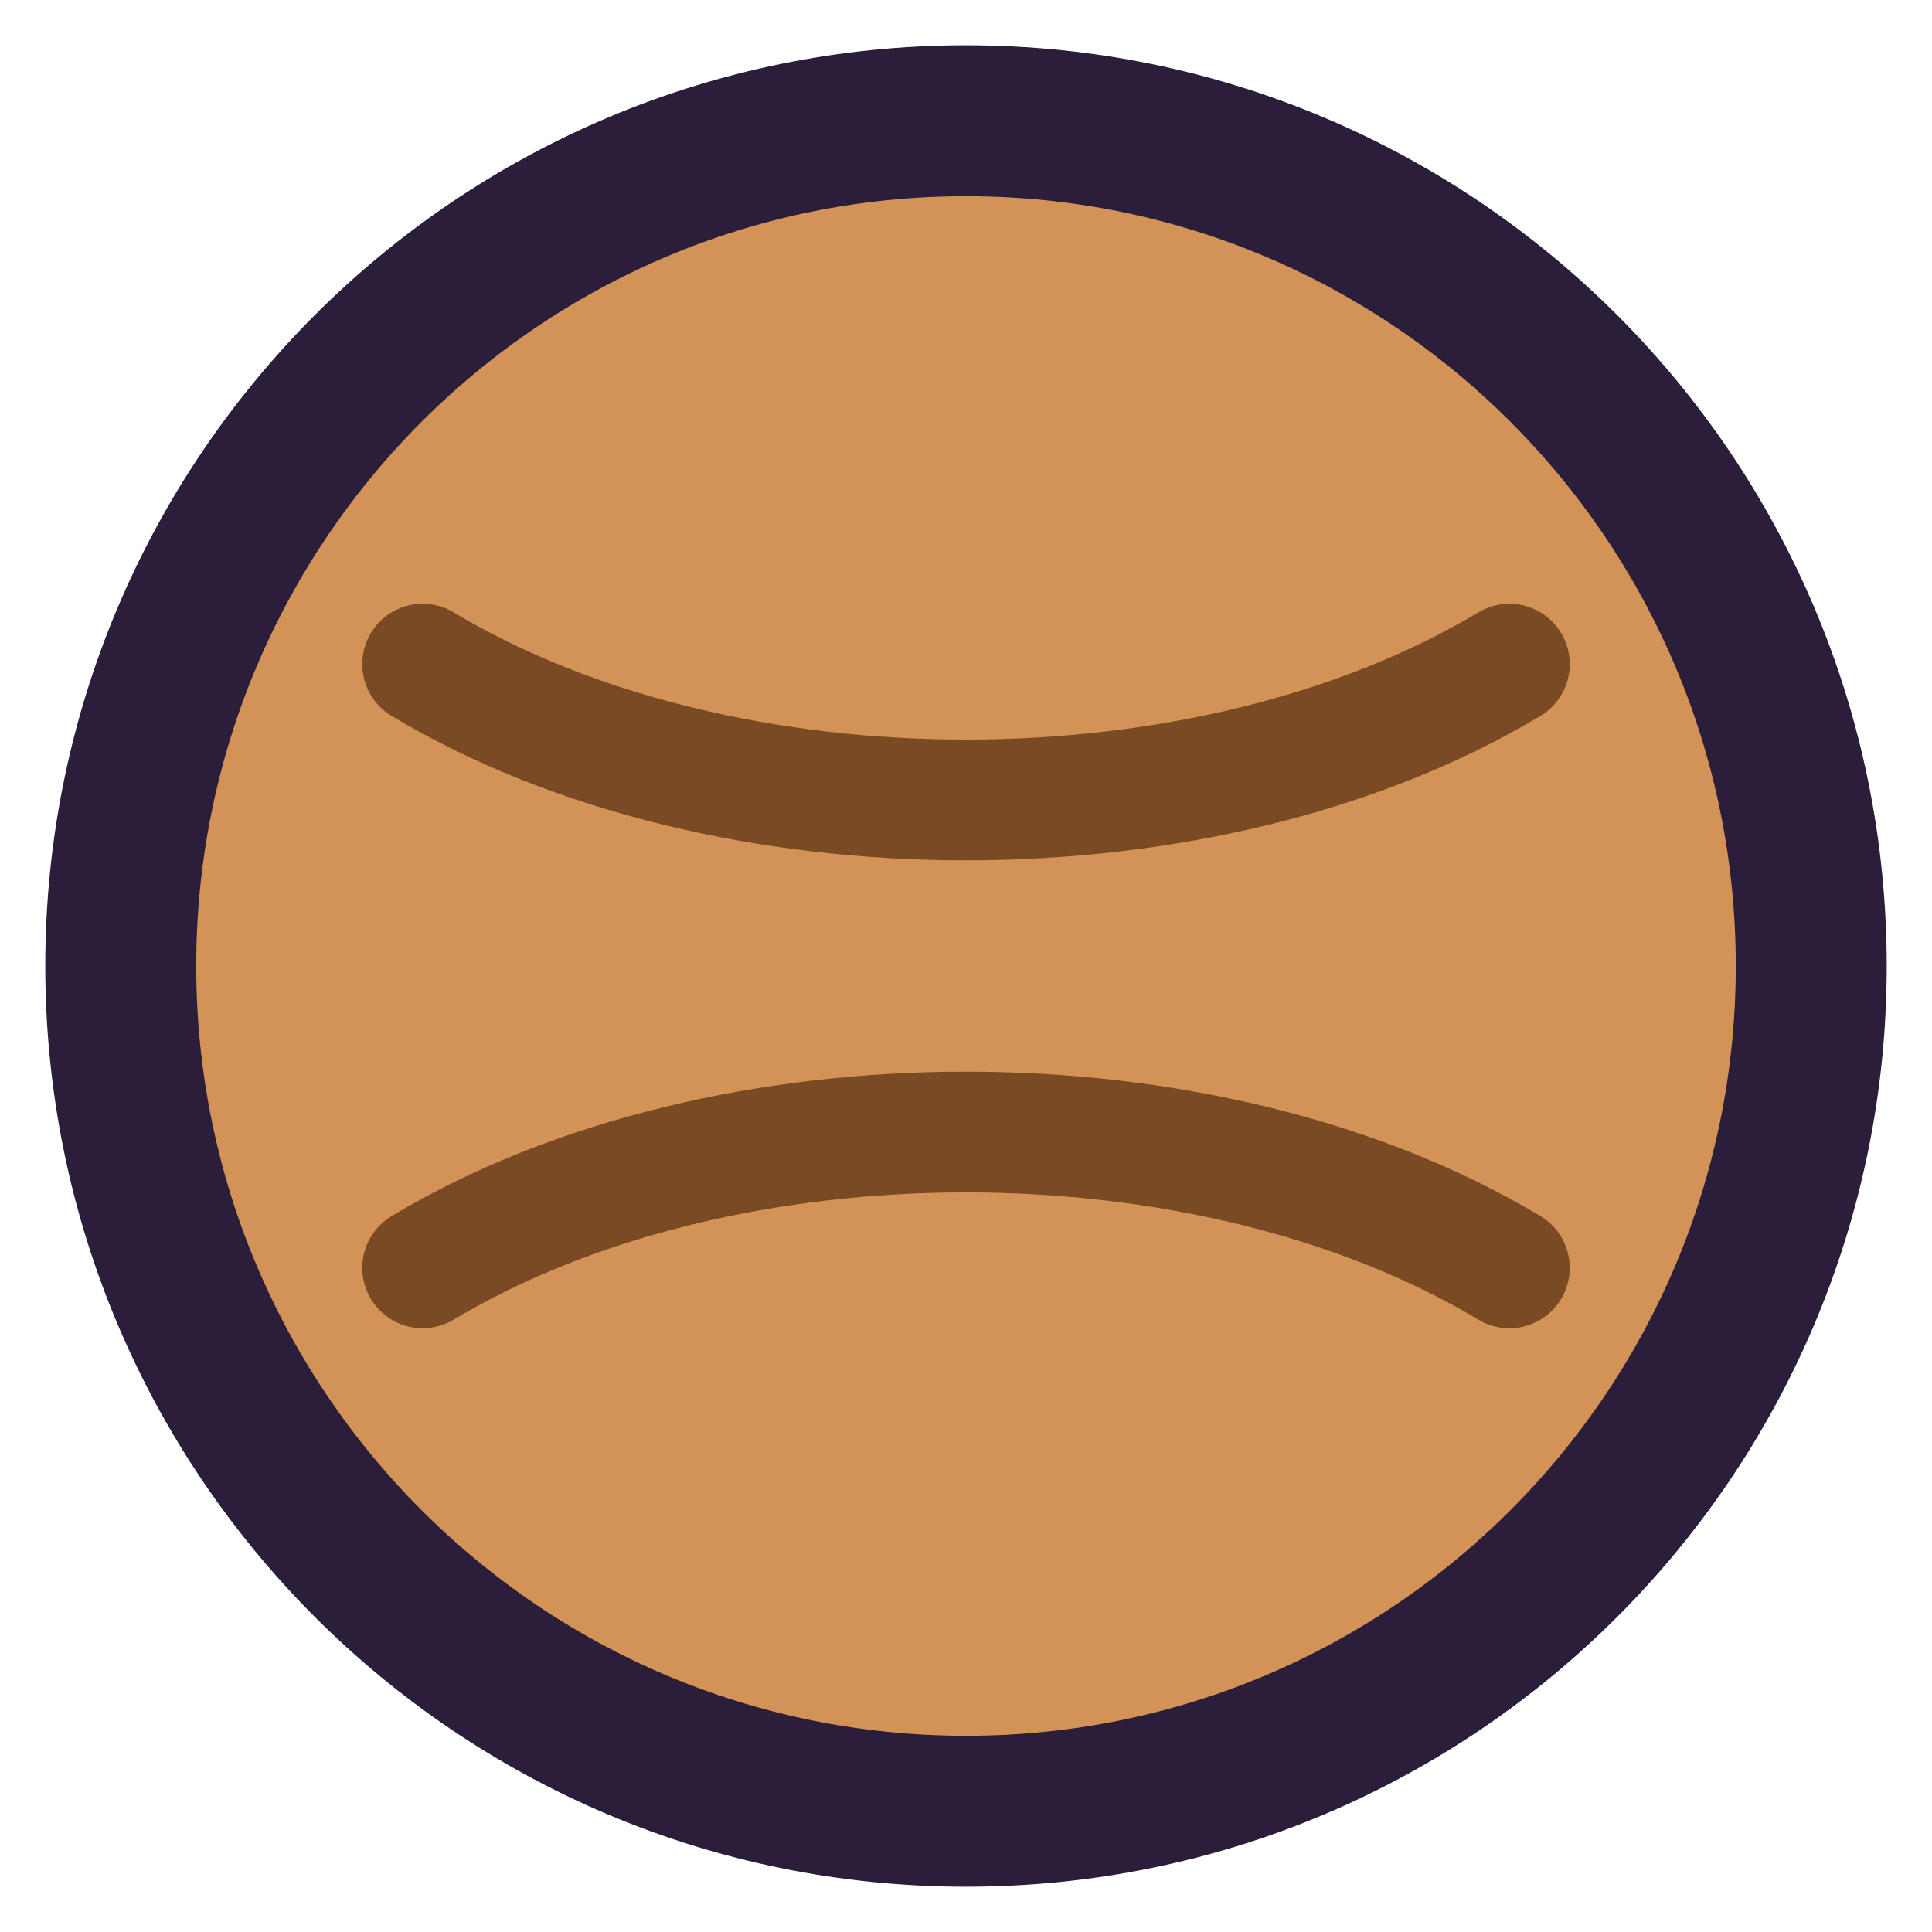
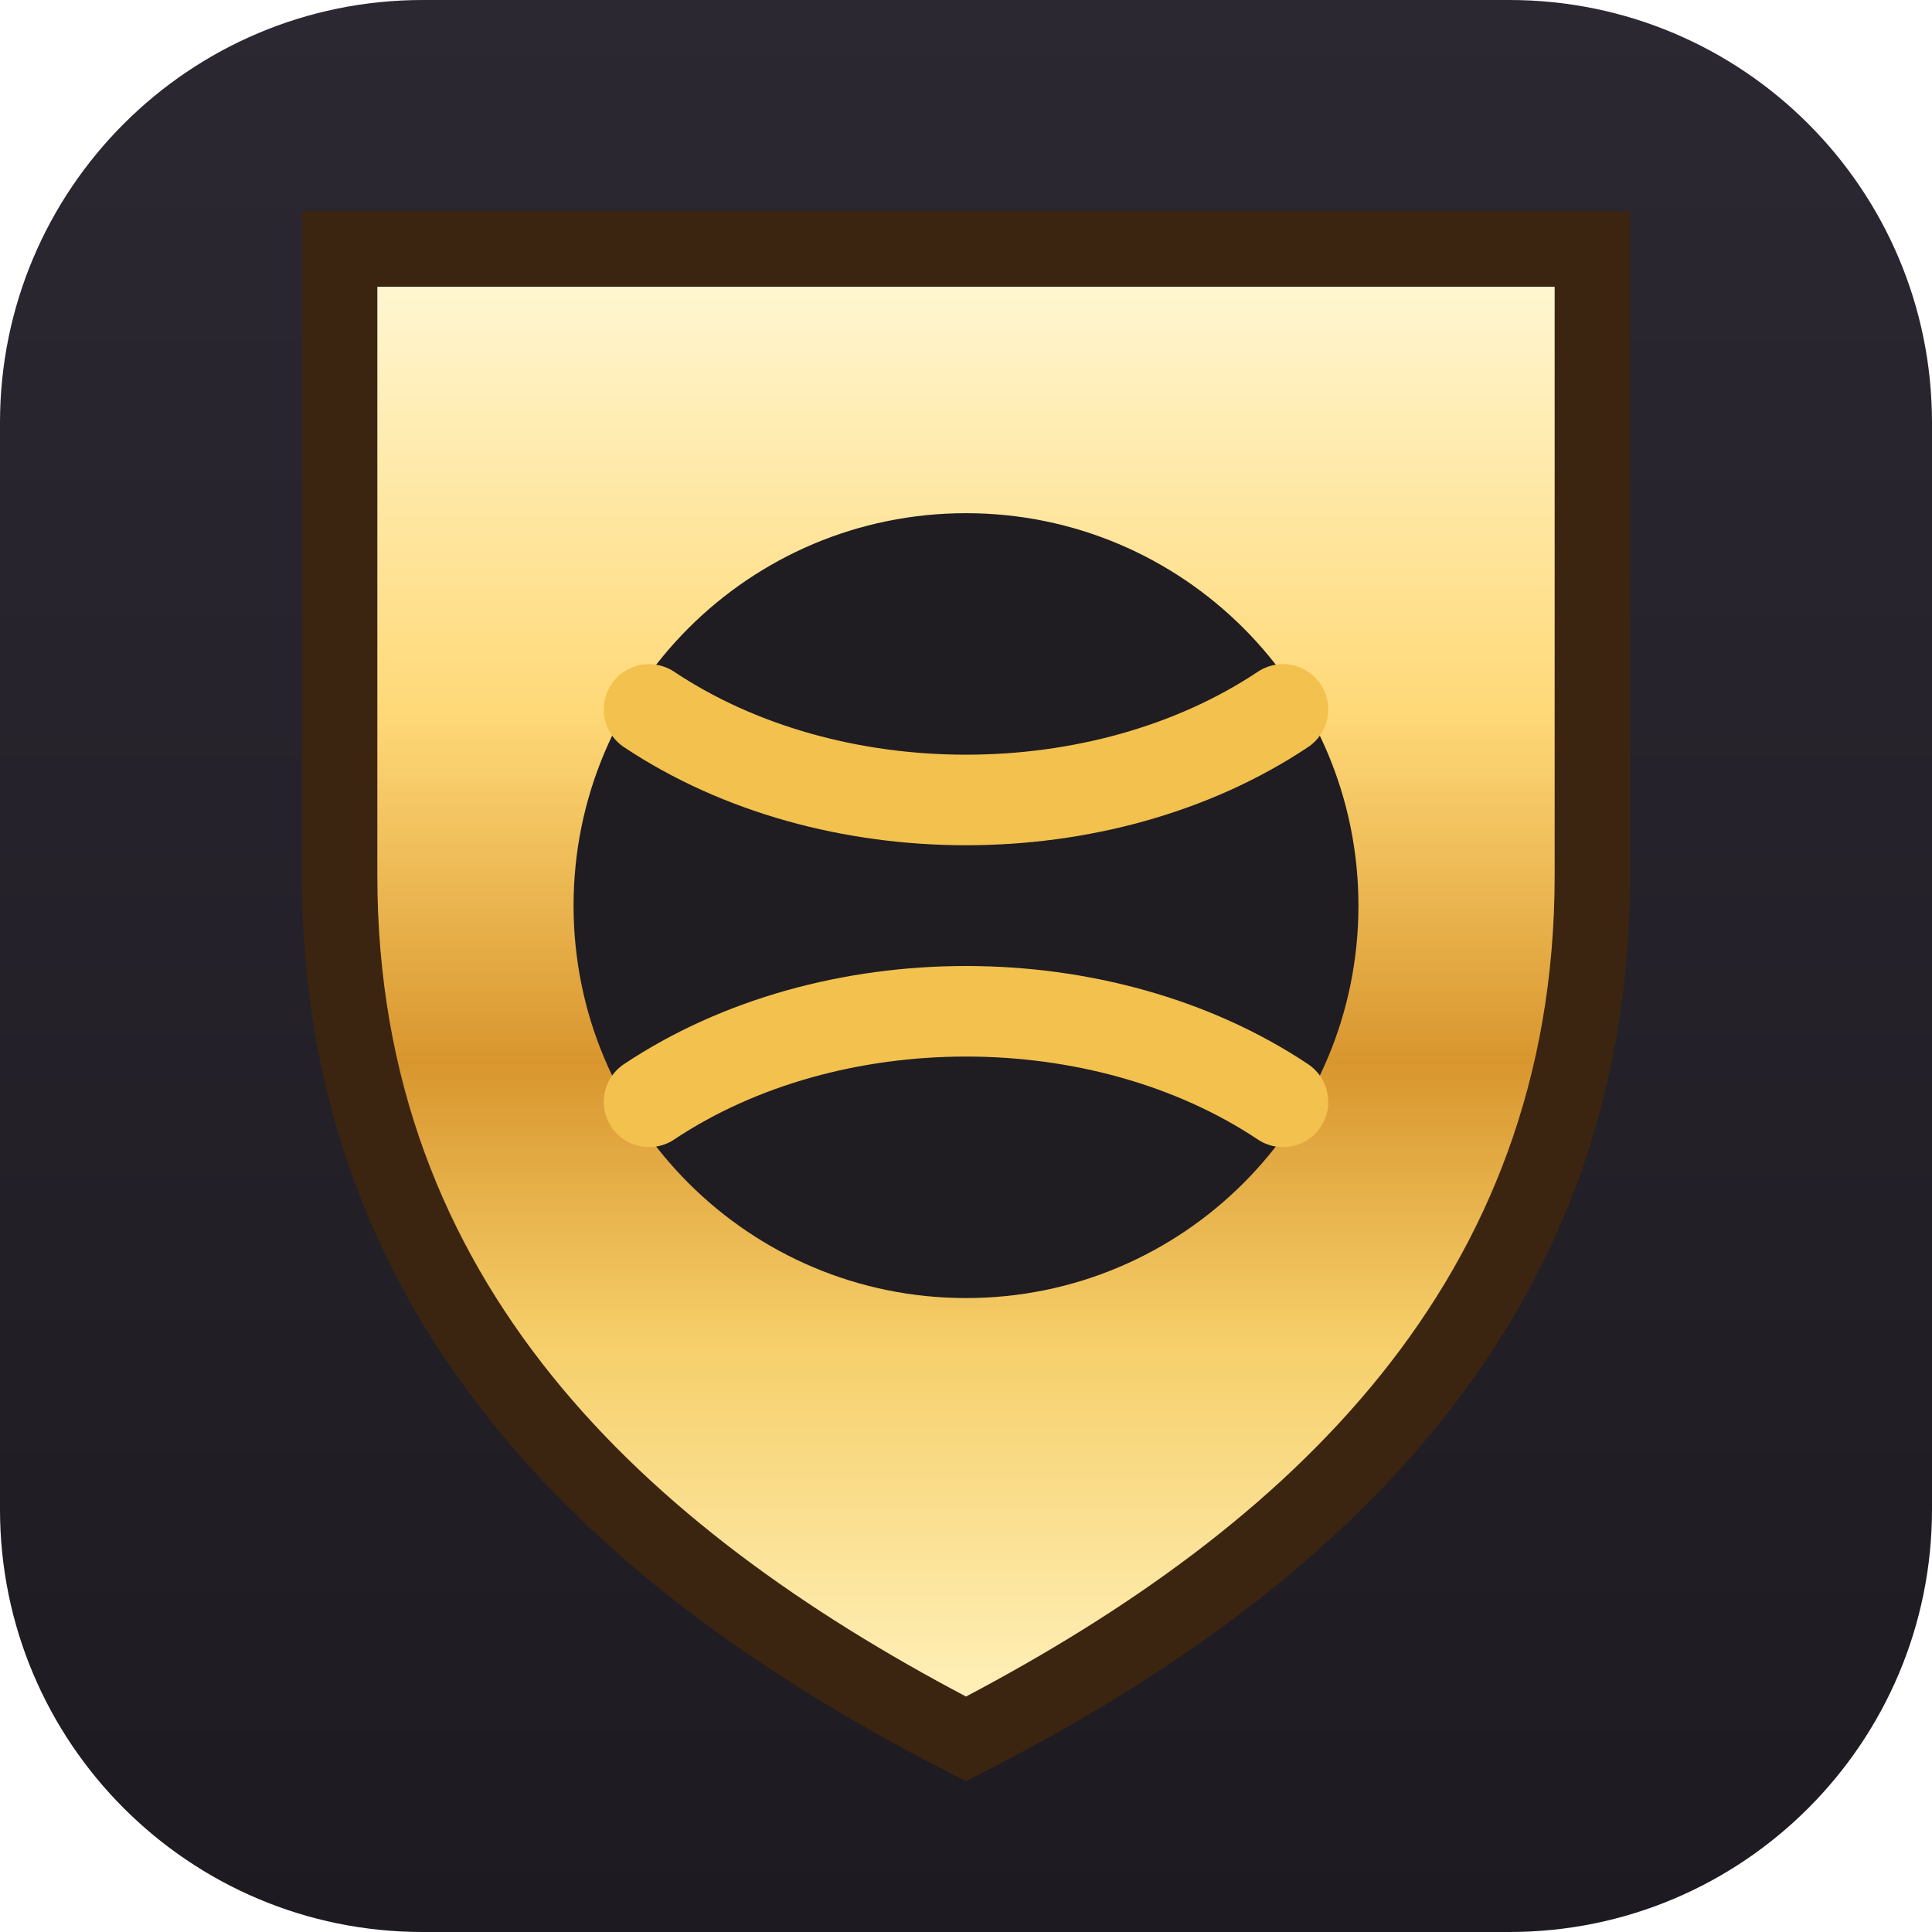
<svg xmlns="http://www.w3.org/2000/svg" viewBox="0 0 64 64">
-   <circle cx="32" cy="32" r="28" fill="#d49356" stroke="#2a1e3b" stroke-width="5" />
-   <path d="M14 22c10 6 26 6 36 0M14 42c10-6 26-6 36 0" fill="none" stroke="#7a4a24" stroke-width="4" stroke-linecap="round" />
+   <defs>
+     <linearGradient id="stone" x1="0" y1="0" x2="0" y2="1">
+       <stop offset="0" stop-color="#2c2832" />
+       <stop offset="1" stop-color="#1d1a21" />
+     </linearGradient>
+     <linearGradient id="gold" x1="0" y1="0" x2="0" y2="1">
+       <stop offset="0" stop-color="#fff6d0" />
+       <stop offset=".3" stop-color="#ffd978" />
+       <stop offset=".55" stop-color="#d9962e" />
+       <stop offset=".75" stop-color="#f6cf6a" />
+       <stop offset="1" stop-color="#fff0b8" />
+     </linearGradient>
+   </defs>
+   <rect width="64" height="64" rx="14" fill="url(#stone)" />
+   <path d="M10 7H54V29C54 44 44 53 32 59C20 53 10 44 10 29Z" fill="#3b2510" />
+   <path d="M12.5 9.5H51.5V29C51.5 42.5 42.6 50.6 32 56.2C21.4 50.6 12.5 42.5 12.5 29Z" fill="url(#gold)" />
+   <circle cx="32" cy="30" r="13" fill="#1f1c22" />
+   <path d="M21.5 23.5C27.5 27.5 36.5 27.5 42.5 23.5M21.5 36.5C27.5 32.5 36.5 32.5 42.5 36.5" fill="none" stroke="#f2c14e" stroke-width="3" stroke-linecap="round" />
</svg>
